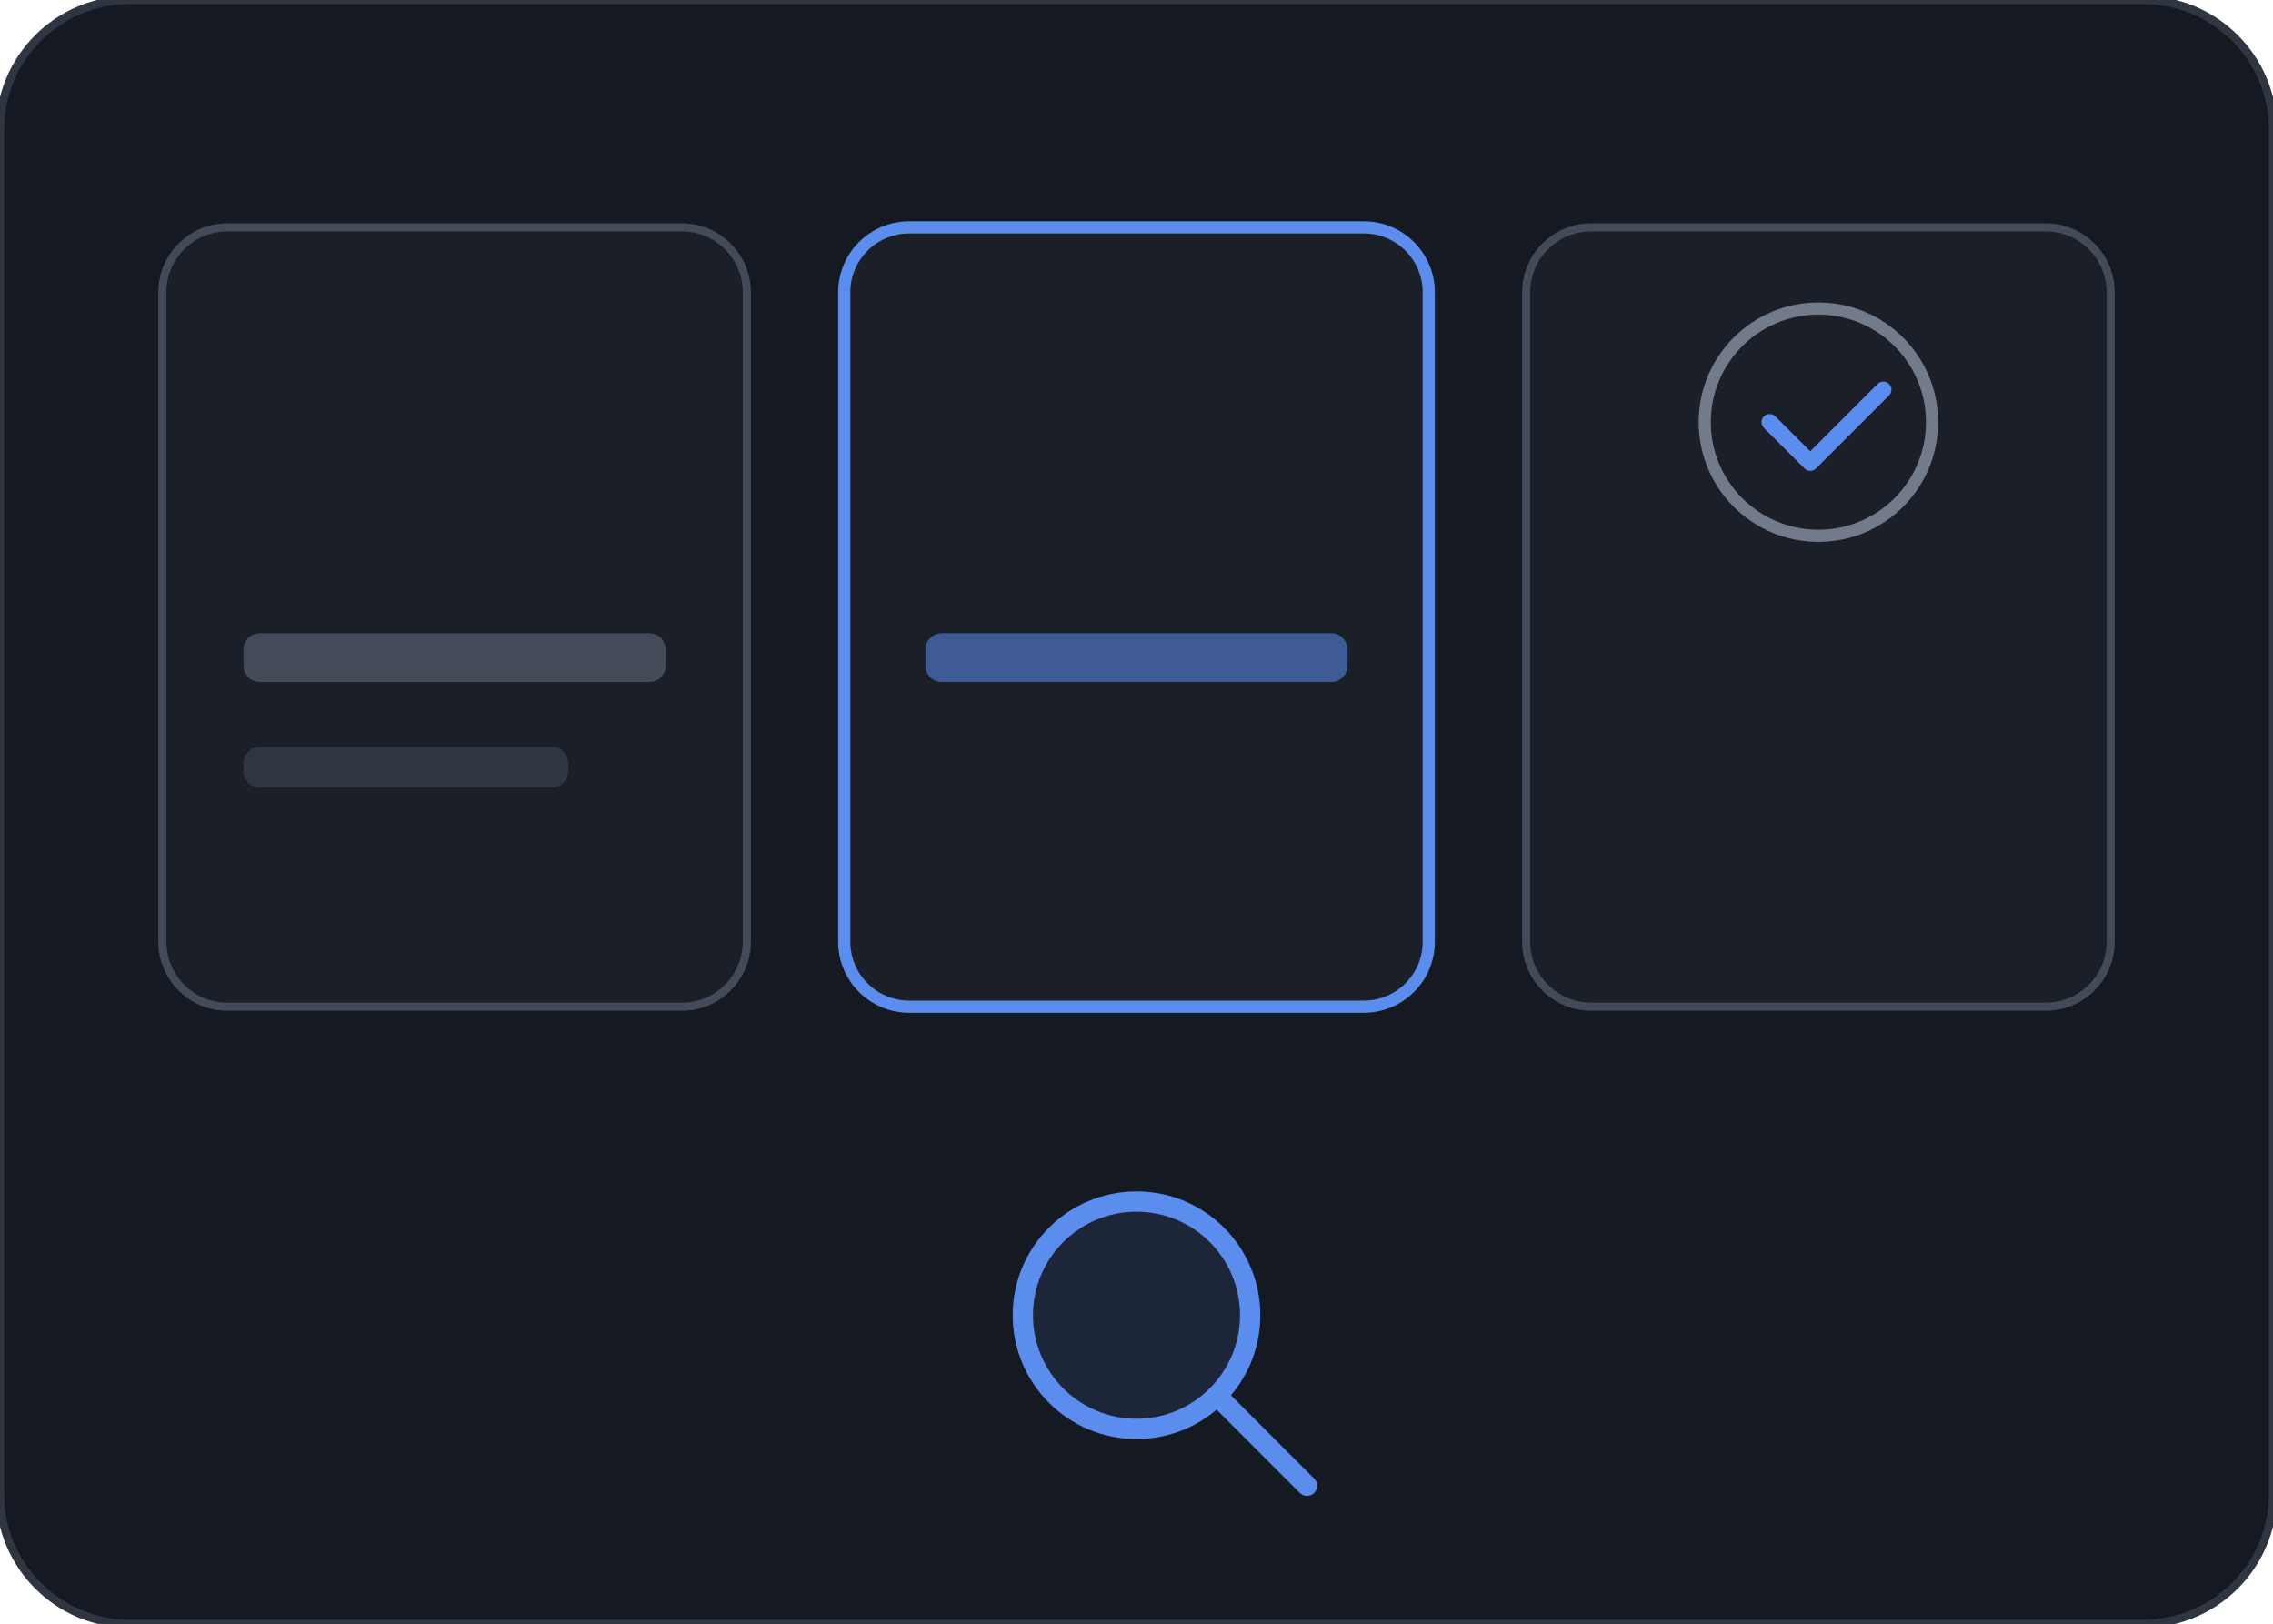
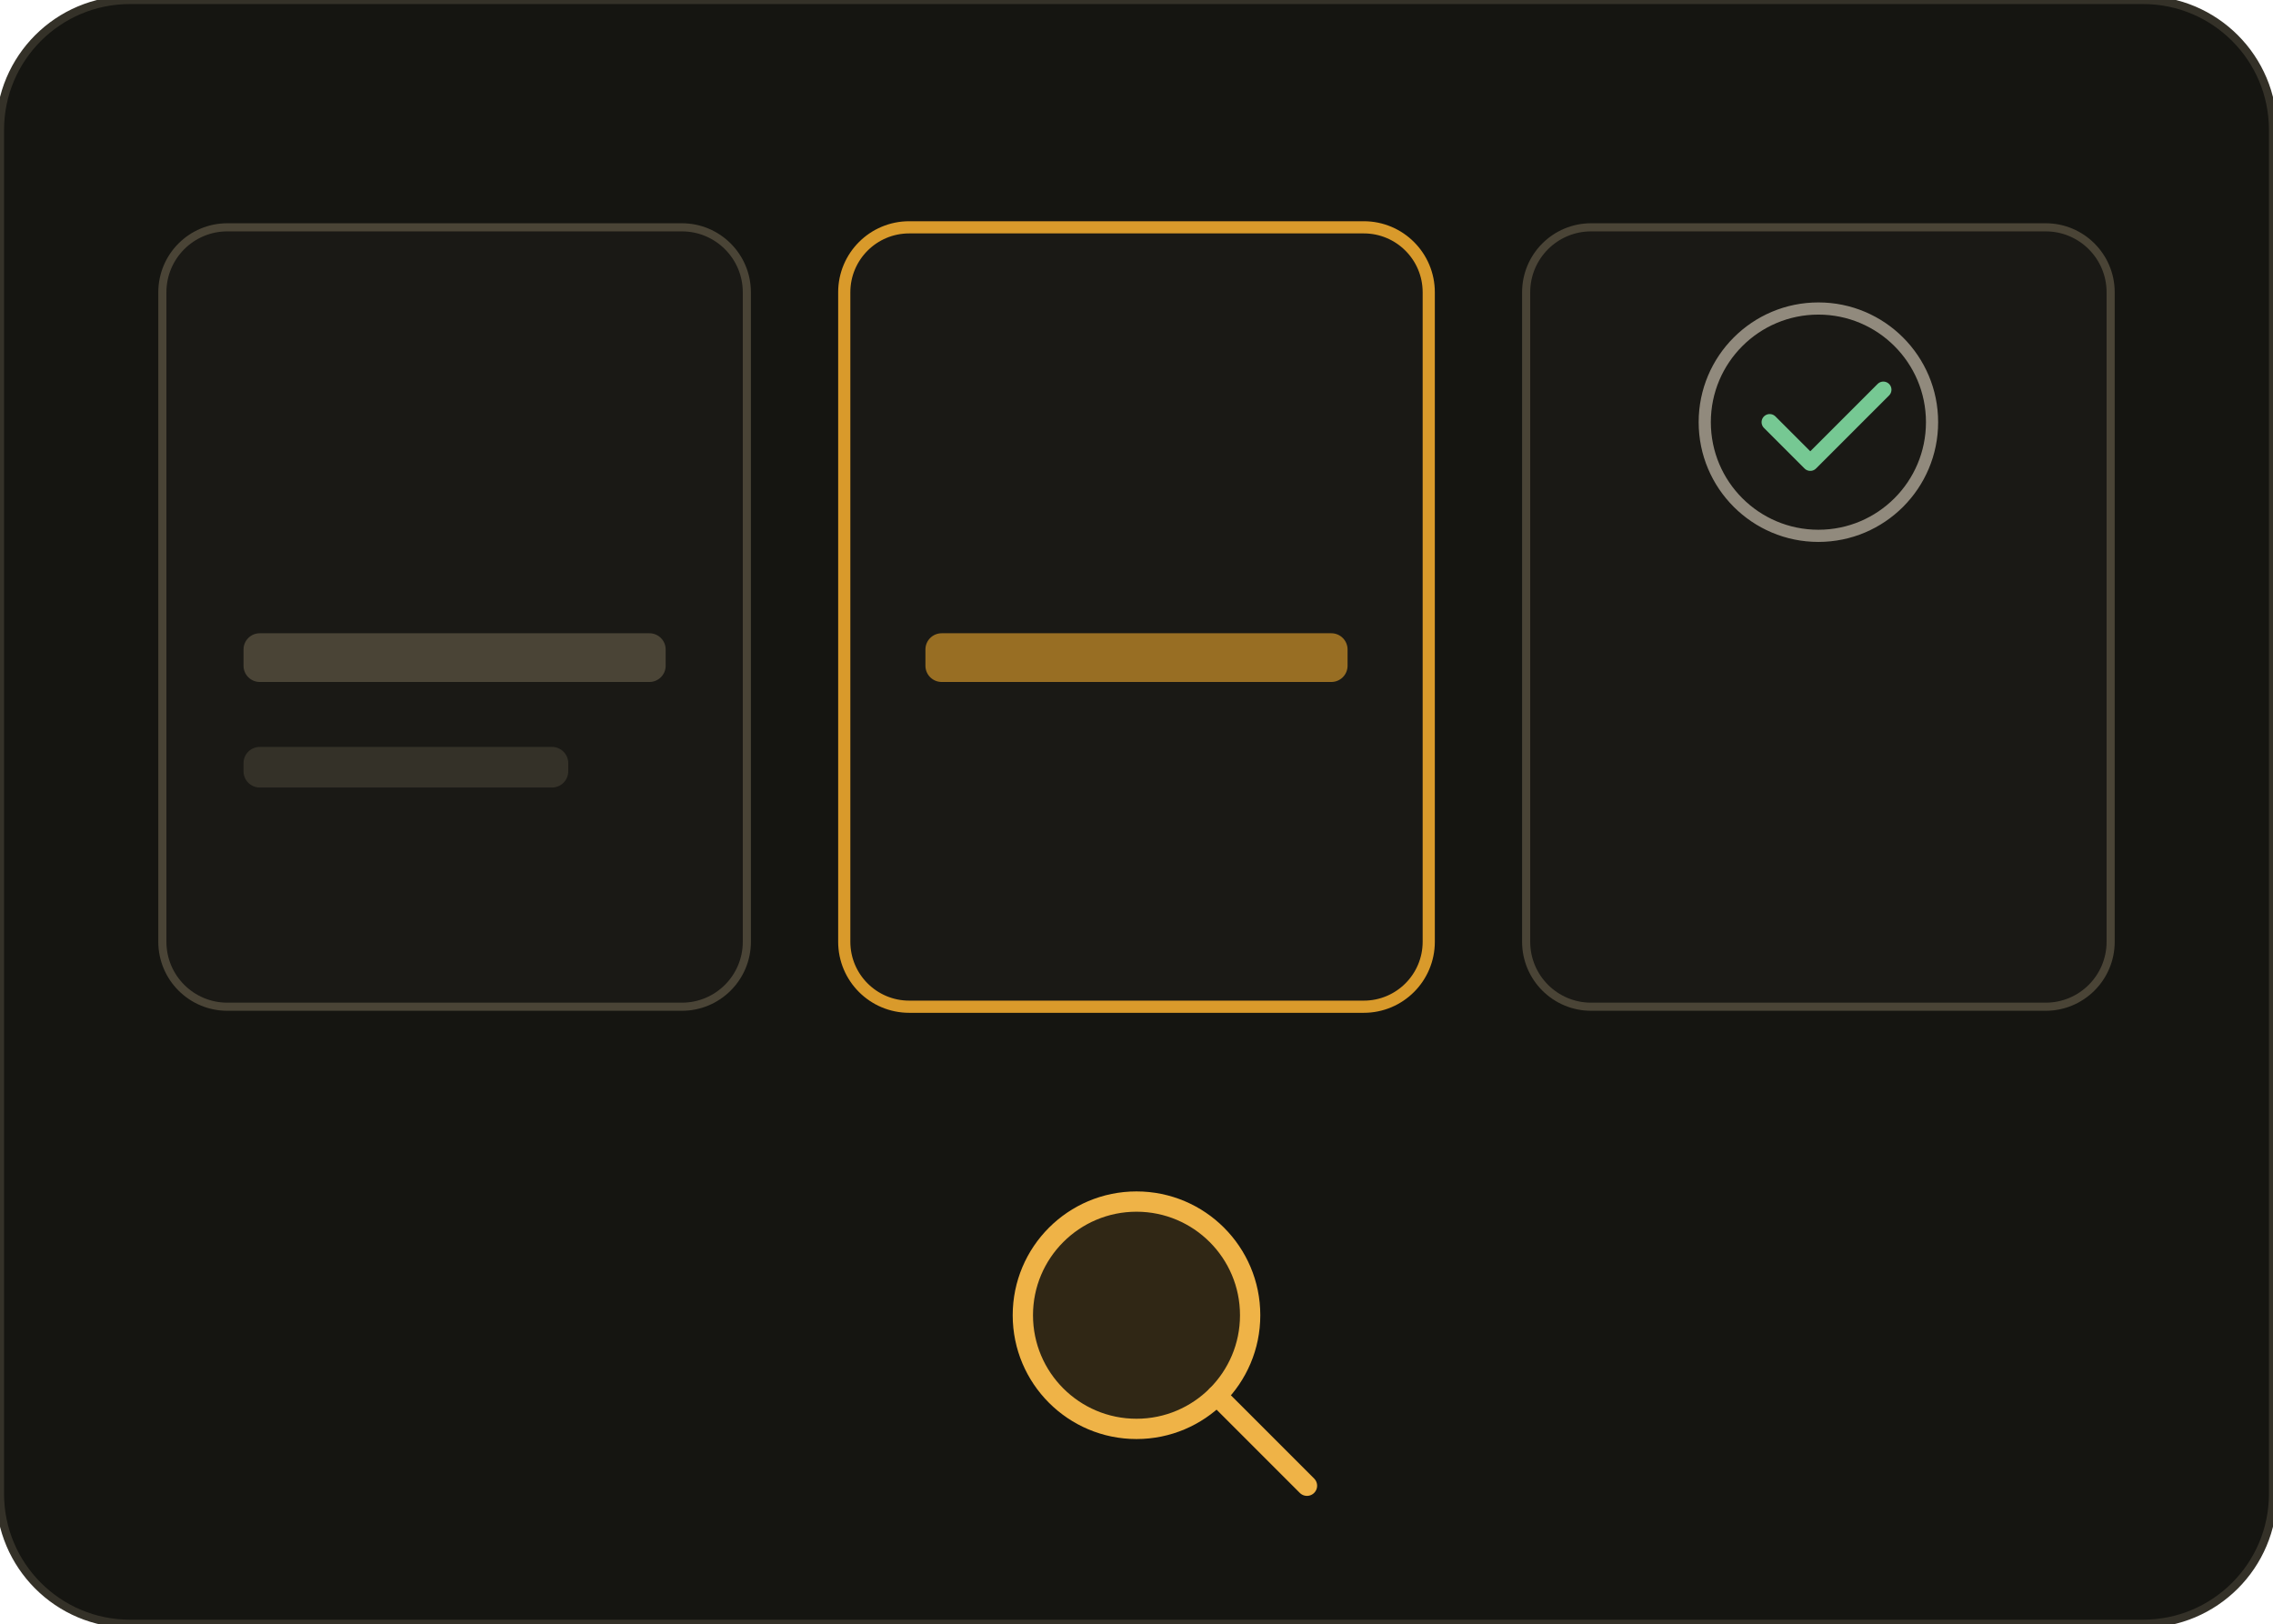
<svg xmlns="http://www.w3.org/2000/svg" viewBox="0 0 280 200" fill="none">
-   <rect width="280" height="200" rx="16" fill="#151921" stroke="#2f3642" stroke-width="1" />
-   <rect x="20" y="28" width="72" height="96" rx="8" fill="#1a1f28" stroke="#434b58" />
-   <rect x="30" y="78" width="52" height="6" rx="2" fill="#434b58" />
-   <rect x="30" y="92" width="40" height="5" rx="2" fill="#2f3642" />
-   <rect x="104" y="28" width="72" height="96" rx="8" fill="#1a1f28" stroke="#5b8def" stroke-width="1.5" />
-   <rect x="114" y="78" width="52" height="6" rx="2" fill="#5b8def" opacity="0.55" />
-   <rect x="188" y="28" width="72" height="96" rx="8" fill="#1a1f28" stroke="#434b58" />
-   <circle cx="224" cy="52" r="14" stroke="#727b8a" stroke-width="1.5" fill="none" />
-   <path d="M 218 52 L 223 57 L 232 48" stroke="#5b8def" stroke-width="2" stroke-linecap="round" stroke-linejoin="round" />
+   <rect width="280" height="200" rx="16" fill="#151511" stroke="#343128" stroke-width="1" />
+   <rect x="20" y="28" width="72" height="96" rx="8" fill="#1a1915" stroke="#4a4436" />
+   <rect x="30" y="78" width="52" height="6" rx="2" fill="#4a4436" />
+   <rect x="30" y="92" width="40" height="5" rx="2" fill="#343128" />
+   <rect x="104" y="28" width="72" height="96" rx="8" fill="#1a1915" stroke="#d99a2b" stroke-width="1.5" />
+   <rect x="114" y="78" width="52" height="6" rx="2" fill="#d99a2b" opacity="0.66" />
+   <rect x="188" y="28" width="72" height="96" rx="8" fill="#1a1915" stroke="#4a4436" />
+   <circle cx="224" cy="52" r="14" stroke="#918a7d" stroke-width="1.5" fill="none" />
+   <path d="M 218 52 L 223 57 L 232 48" stroke="#76c893" stroke-width="2" stroke-linecap="round" stroke-linejoin="round" />
  <g transform="translate(140 162)">
-     <circle r="14" stroke="#5b8def" stroke-width="2.5" fill="rgba(91,141,239,0.12)" />
-     <path d="M 9.9 9.9 L 21 21" stroke="#5b8def" stroke-width="2.5" stroke-linecap="round" />
+     <circle r="14" stroke="#efb347" stroke-width="2.5" fill="rgba(217,154,43,0.14)" />
+     <path d="M 9.9 9.9 L 21 21" stroke="#efb347" stroke-width="2.5" stroke-linecap="round" />
  </g>
</svg>
